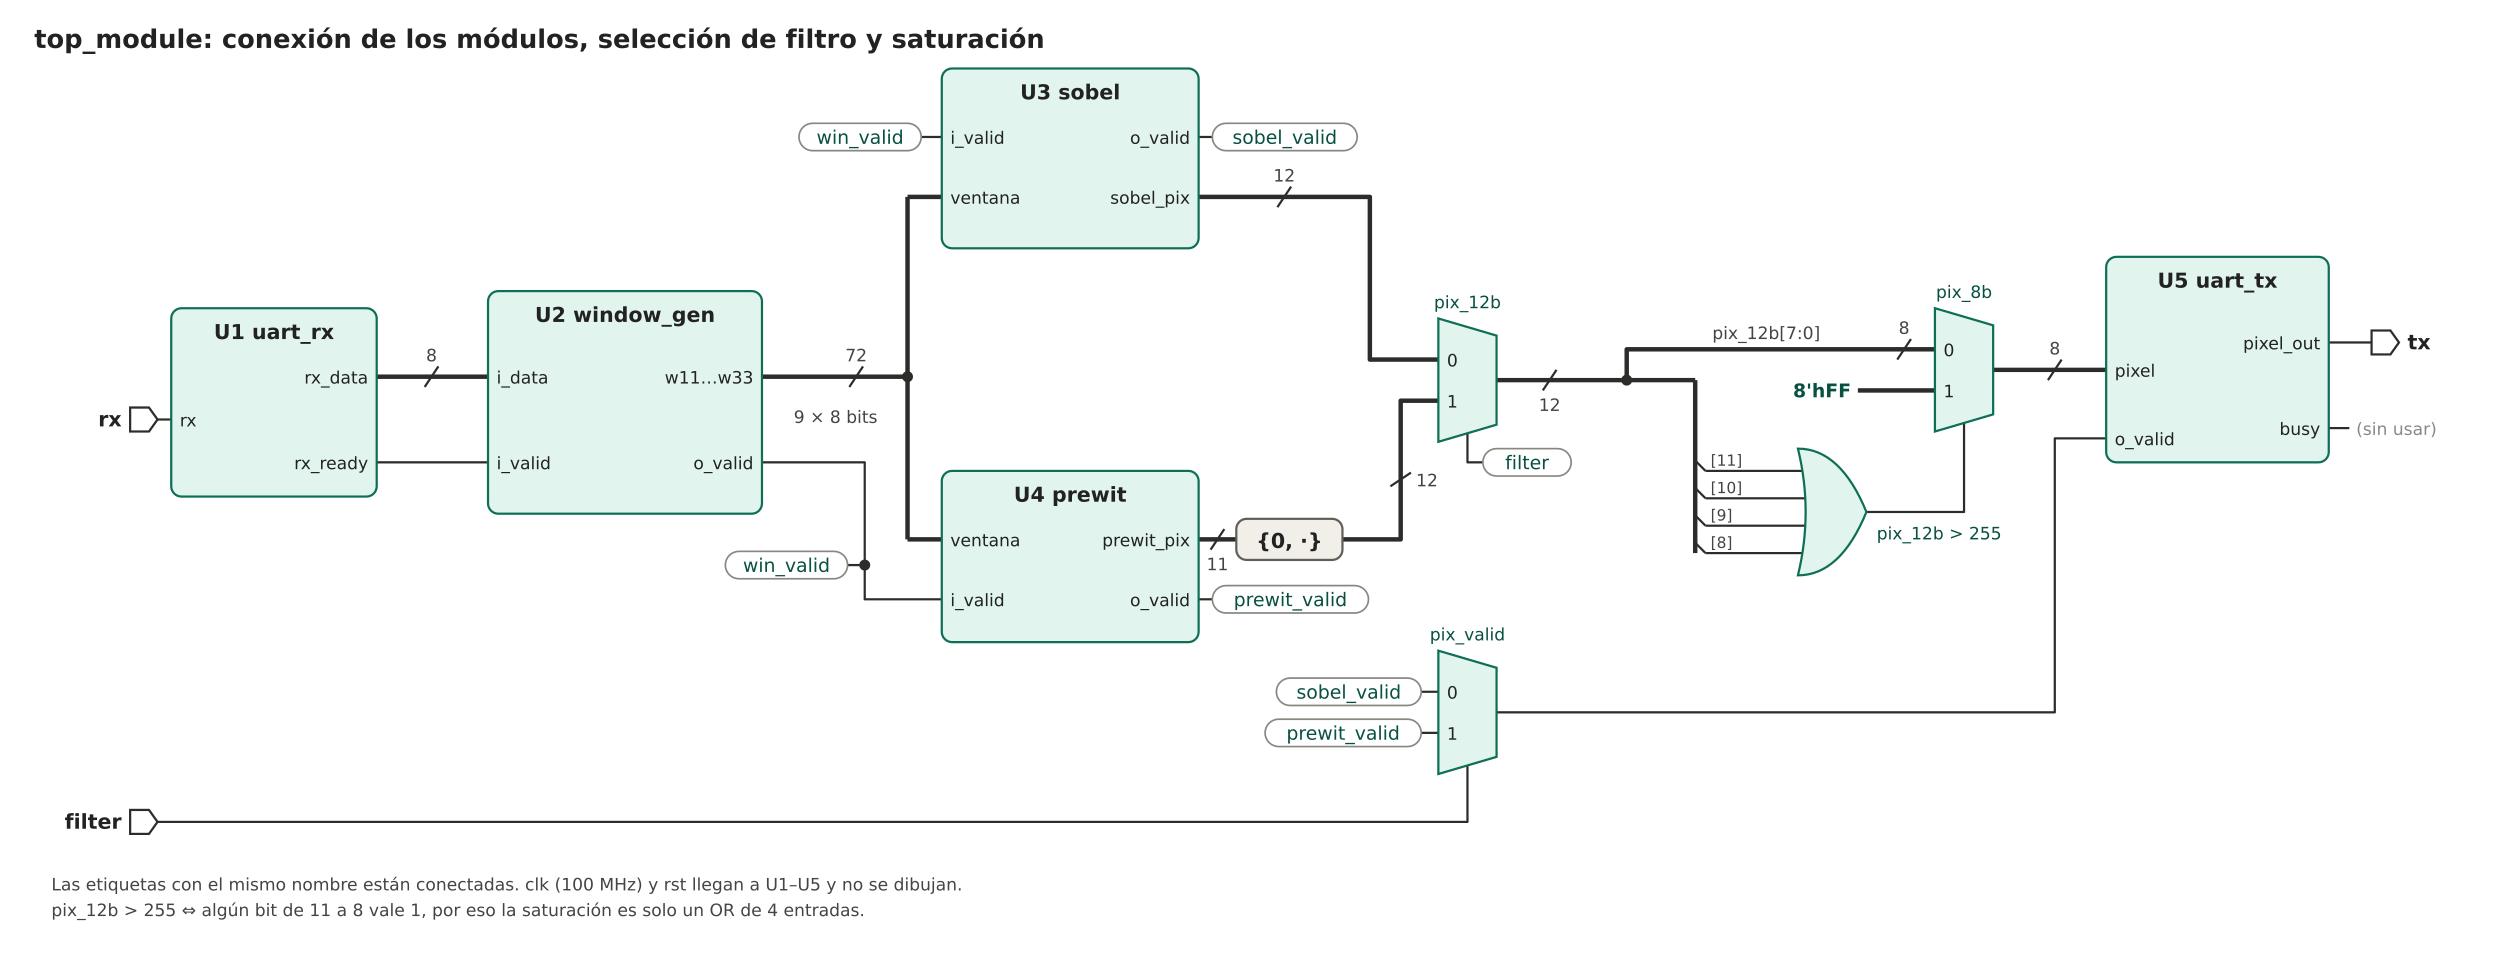
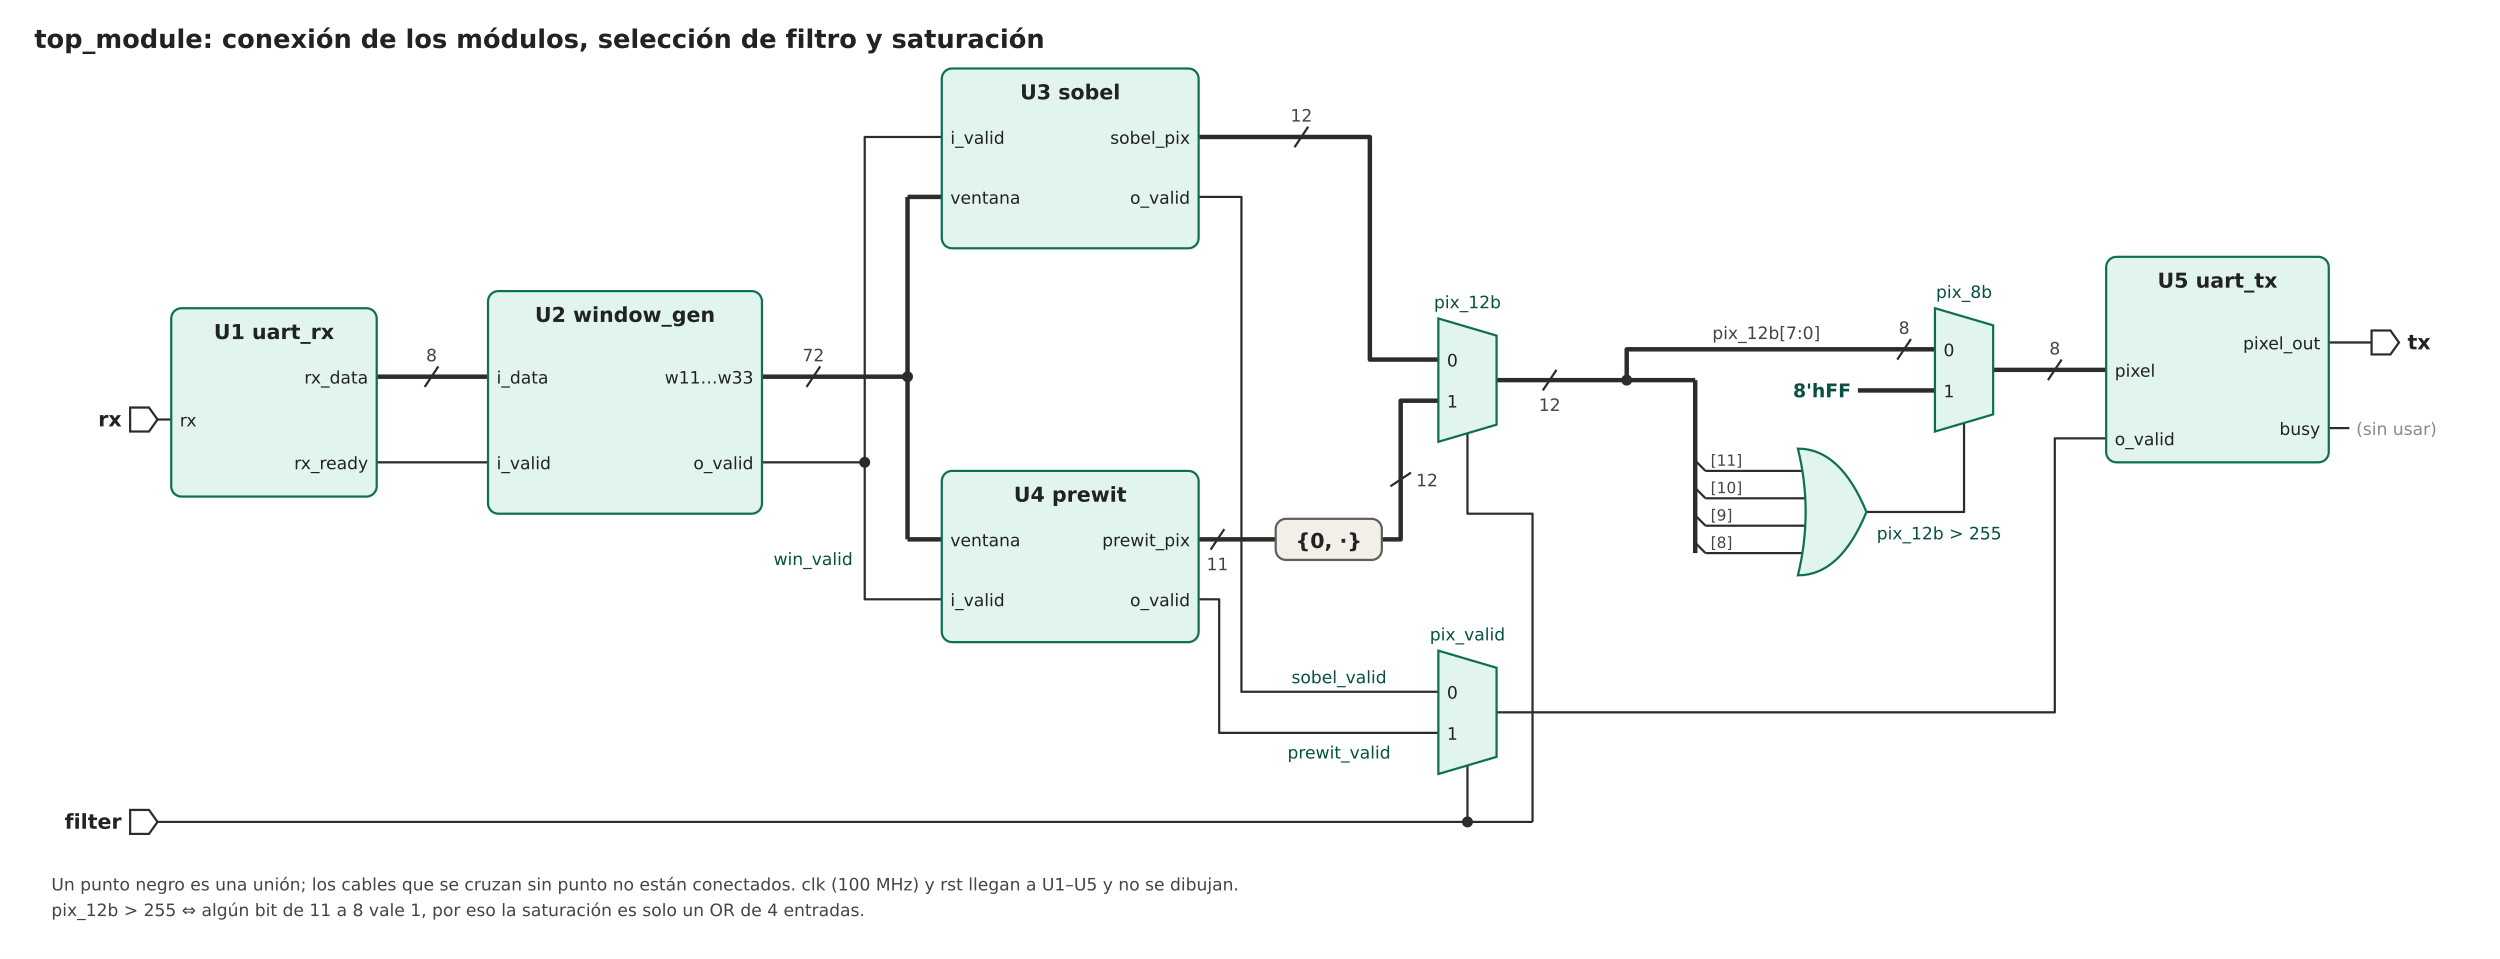
<svg xmlns="http://www.w3.org/2000/svg" width="1460" height="560" viewBox="0 0 1460 560">
  <rect width="1460" height="560" fill="#FFFFFF" />
  <polyline points="92.0,245.0 100.0,245.0" fill="none" stroke="#2C2C2A" stroke-width="1.3" stroke-linejoin="round" />
  <polyline points="1360.0,200.0 1385.0,200.0" fill="none" stroke="#2C2C2A" stroke-width="1.3" stroke-linejoin="round" />
  <polyline points="1360.0,250.0 1372.0,250.0" fill="none" stroke="#2C2C2A" stroke-width="1.3" stroke-linejoin="round" />
  <polyline points="220.0,220.0 285.0,220.0" fill="none" stroke="#2C2C2A" stroke-width="2.6" stroke-linejoin="round" />
  <polyline points="220.0,270.0 285.0,270.0" fill="none" stroke="#2C2C2A" stroke-width="1.3" stroke-linejoin="round" />
  <polyline points="445.0,220.0 530.0,220.0" fill="none" stroke="#2C2C2A" stroke-width="2.6" stroke-linejoin="round" />
  <polyline points="530.0,115.0 530.0,315.0" fill="none" stroke="#2C2C2A" stroke-width="2.6" stroke-linejoin="round" />
  <polyline points="530.0,115.0 550.0,115.0" fill="none" stroke="#2C2C2A" stroke-width="2.6" stroke-linejoin="round" />
  <polyline points="530.0,315.0 550.0,315.0" fill="none" stroke="#2C2C2A" stroke-width="2.6" stroke-linejoin="round" />
  <polyline points="445.0,270.0 505.0,270.0 505.0,350.0 550.0,350.0" fill="none" stroke="#2C2C2A" stroke-width="1.3" stroke-linejoin="round" />
-   <polyline points="505.0,330.0 495.0,330.0" fill="none" stroke="#2C2C2A" stroke-width="1.3" stroke-linejoin="round" />
-   <polyline points="538.0,80.0 550.0,80.0" fill="none" stroke="#2C2C2A" stroke-width="1.3" stroke-linejoin="round" />
-   <polyline points="700.0,80.0 708.0,80.0" fill="none" stroke="#2C2C2A" stroke-width="1.3" stroke-linejoin="round" />
-   <polyline points="700.0,350.0 708.0,350.0" fill="none" stroke="#2C2C2A" stroke-width="1.3" stroke-linejoin="round" />
-   <polyline points="700.0,315.0 722.0,315.0" fill="none" stroke="#2C2C2A" stroke-width="2.6" stroke-linejoin="round" />
-   <polyline points="700.0,115.0 800.0,115.0 800.0,210.0 840.0,210.0" fill="none" stroke="#2C2C2A" stroke-width="2.6" stroke-linejoin="round" />
-   <polyline points="784.0,315.0 818.0,315.0 818.0,234.0 840.0,234.0" fill="none" stroke="#2C2C2A" stroke-width="2.6" stroke-linejoin="round" />
-   <polyline points="857.0,253.0 857.0,270.0 866.0,270.0" fill="none" stroke="#2C2C2A" stroke-width="1.3" stroke-linejoin="round" />
-   <polyline points="830.0,404.0 840.0,404.0" fill="none" stroke="#2C2C2A" stroke-width="1.3" stroke-linejoin="round" />
-   <polyline points="830.0,428.0 840.0,428.0" fill="none" stroke="#2C2C2A" stroke-width="1.3" stroke-linejoin="round" />
-   <polyline points="92.0,480.0 857.0,480.0 857.0,447.0" fill="none" stroke="#2C2C2A" stroke-width="1.3" stroke-linejoin="round" />
+   <polyline points="505.0,270.0 505.0,80.0 550.0,80.0" fill="none" stroke="#2C2C2A" stroke-width="1.3" stroke-linejoin="round" />
+   <polyline points="700.0,315.0 745.0,315.0" fill="none" stroke="#2C2C2A" stroke-width="2.6" stroke-linejoin="round" />
+   <polyline points="700.0,80.0 800.0,80.0 800.0,210.0 840.0,210.0" fill="none" stroke="#2C2C2A" stroke-width="2.6" stroke-linejoin="round" />
+   <polyline points="807.0,315.0 818.0,315.0 818.0,234.0 840.0,234.0" fill="none" stroke="#2C2C2A" stroke-width="2.6" stroke-linejoin="round" />
+   <polyline points="857.0,253.0 857.0,300.0 895.0,300.0 895.0,480.0" fill="none" stroke="#2C2C2A" stroke-width="1.3" stroke-linejoin="round" />
+   <polyline points="700.0,115.0 725.0,115.0 725.0,404.0 840.0,404.0" fill="none" stroke="#2C2C2A" stroke-width="1.3" stroke-linejoin="round" />
+   <polyline points="700.0,350.0 712.0,350.0 712.0,428.0 840.0,428.0" fill="none" stroke="#2C2C2A" stroke-width="1.3" stroke-linejoin="round" />
+   <polyline points="92.0,480.0 895.0,480.0" fill="none" stroke="#2C2C2A" stroke-width="1.3" stroke-linejoin="round" />
+   <polyline points="857.0,480.0 857.0,447.0" fill="none" stroke="#2C2C2A" stroke-width="1.3" stroke-linejoin="round" />
  <polyline points="874.0,222.0 990.0,222.0" fill="none" stroke="#2C2C2A" stroke-width="2.6" stroke-linejoin="round" />
  <polyline points="950.0,222.0 950.0,204.0 1130.0,204.0" fill="none" stroke="#2C2C2A" stroke-width="2.6" stroke-linejoin="round" />
  <polyline points="990.0,222.0 990.0,323.0" fill="none" stroke="#2C2C2A" stroke-width="2.6" stroke-linejoin="round" />
  <polyline points="996.0,275.0 1052.6,275.0" fill="none" stroke="#2C2C2A" stroke-width="1.3" stroke-linejoin="round" />
  <line x1="990.0" y1="269.0" x2="996.0" y2="275.0" stroke="#2C2C2A" stroke-width="1.3" />
  <polyline points="996.0,291.0 1054.3,291.0" fill="none" stroke="#2C2C2A" stroke-width="1.3" stroke-linejoin="round" />
  <line x1="990.0" y1="285.0" x2="996.0" y2="291.0" stroke="#2C2C2A" stroke-width="1.3" />
  <polyline points="996.0,307.0 1054.3,307.0" fill="none" stroke="#2C2C2A" stroke-width="1.3" stroke-linejoin="round" />
  <line x1="990.0" y1="301.0" x2="996.0" y2="307.0" stroke="#2C2C2A" stroke-width="1.3" />
  <polyline points="996.0,323.0 1052.6,323.0" fill="none" stroke="#2C2C2A" stroke-width="1.3" stroke-linejoin="round" />
  <line x1="990.0" y1="317.0" x2="996.0" y2="323.0" stroke="#2C2C2A" stroke-width="1.3" />
  <polyline points="1085.0,228.0 1130.0,228.0" fill="none" stroke="#2C2C2A" stroke-width="2.6" stroke-linejoin="round" />
  <polyline points="1090.0,299.0 1147.0,299.0 1147.0,247.0" fill="none" stroke="#2C2C2A" stroke-width="1.3" stroke-linejoin="round" />
  <polyline points="1164.0,216.0 1230.0,216.0" fill="none" stroke="#2C2C2A" stroke-width="2.6" stroke-linejoin="round" />
  <polyline points="874.0,416.0 1200.0,416.0 1200.0,256.0 1230.0,256.0" fill="none" stroke="#2C2C2A" stroke-width="1.3" stroke-linejoin="round" />
  <text x="20.0" y="28.0" font-family="DejaVu Sans" font-size="15.0" text-anchor="start" fill="#222" style="font-weight:bold;">top_module: conexión de los módulos, selección de filtro y saturación</text>
  <rect x="100.0" y="180.0" width="120.0" height="110.0" rx="6" fill="#E1F5EE" stroke="#0F6E56" stroke-width="1.3" />
  <text x="160.0" y="198.0" font-family="DejaVu Sans" font-size="12.0" text-anchor="middle" fill="#222" style="font-weight:bold;">U1 uart_rx</text>
  <text x="105.0" y="249.0" font-family="DejaVu Sans" font-size="10.0" text-anchor="start" fill="#222" style="">rx</text>
  <text x="215.0" y="224.0" font-family="DejaVu Sans" font-size="10.0" text-anchor="end" fill="#222" style="">rx_data</text>
  <text x="215.0" y="274.0" font-family="DejaVu Sans" font-size="10.0" text-anchor="end" fill="#222" style="">rx_ready</text>
  <rect x="285.0" y="170.0" width="160.0" height="130.0" rx="6" fill="#E1F5EE" stroke="#0F6E56" stroke-width="1.3" />
  <text x="365.0" y="188.0" font-family="DejaVu Sans" font-size="12.0" text-anchor="middle" fill="#222" style="font-weight:bold;">U2 window_gen</text>
  <text x="290.0" y="224.0" font-family="DejaVu Sans" font-size="10.0" text-anchor="start" fill="#222" style="">i_data</text>
  <text x="290.0" y="274.0" font-family="DejaVu Sans" font-size="10.0" text-anchor="start" fill="#222" style="">i_valid</text>
  <text x="440.0" y="224.0" font-family="DejaVu Sans" font-size="10.0" text-anchor="end" fill="#222" style="">w11…w33</text>
  <text x="440.0" y="274.0" font-family="DejaVu Sans" font-size="10.0" text-anchor="end" fill="#222" style="">o_valid</text>
  <rect x="550.0" y="40.0" width="150.0" height="105.0" rx="6" fill="#E1F5EE" stroke="#0F6E56" stroke-width="1.3" />
  <text x="625.0" y="58.0" font-family="DejaVu Sans" font-size="12.0" text-anchor="middle" fill="#222" style="font-weight:bold;">U3 sobel</text>
  <text x="555.0" y="84.0" font-family="DejaVu Sans" font-size="10.0" text-anchor="start" fill="#222" style="">i_valid</text>
  <text x="555.0" y="119.0" font-family="DejaVu Sans" font-size="10.0" text-anchor="start" fill="#222" style="">ventana</text>
-   <text x="695.0" y="84.0" font-family="DejaVu Sans" font-size="10.0" text-anchor="end" fill="#222" style="">o_valid</text>
-   <text x="695.0" y="119.0" font-family="DejaVu Sans" font-size="10.0" text-anchor="end" fill="#222" style="">sobel_pix</text>
+   <text x="695.0" y="84.0" font-family="DejaVu Sans" font-size="10.0" text-anchor="end" fill="#222" style="">sobel_pix</text>
+   <text x="695.0" y="119.0" font-family="DejaVu Sans" font-size="10.0" text-anchor="end" fill="#222" style="">o_valid</text>
  <rect x="550.0" y="275.0" width="150.0" height="100.0" rx="6" fill="#E1F5EE" stroke="#0F6E56" stroke-width="1.3" />
  <text x="625.0" y="293.0" font-family="DejaVu Sans" font-size="12.0" text-anchor="middle" fill="#222" style="font-weight:bold;">U4 prewit</text>
  <text x="555.0" y="319.0" font-family="DejaVu Sans" font-size="10.0" text-anchor="start" fill="#222" style="">ventana</text>
  <text x="555.0" y="354.0" font-family="DejaVu Sans" font-size="10.0" text-anchor="start" fill="#222" style="">i_valid</text>
  <text x="695.0" y="319.0" font-family="DejaVu Sans" font-size="10.0" text-anchor="end" fill="#222" style="">prewit_pix</text>
  <text x="695.0" y="354.0" font-family="DejaVu Sans" font-size="10.0" text-anchor="end" fill="#222" style="">o_valid</text>
  <rect x="1230.0" y="150.0" width="130.0" height="120.0" rx="6" fill="#E1F5EE" stroke="#0F6E56" stroke-width="1.3" />
  <text x="1295.0" y="168.0" font-family="DejaVu Sans" font-size="12.0" text-anchor="middle" fill="#222" style="font-weight:bold;">U5 uart_tx</text>
  <text x="1235.0" y="220.0" font-family="DejaVu Sans" font-size="10.0" text-anchor="start" fill="#222" style="">pixel</text>
  <text x="1235.0" y="260.0" font-family="DejaVu Sans" font-size="10.0" text-anchor="start" fill="#222" style="">o_valid</text>
  <text x="1355.0" y="204.0" font-family="DejaVu Sans" font-size="10.0" text-anchor="end" fill="#222" style="">pixel_out</text>
  <text x="1355.0" y="254.0" font-family="DejaVu Sans" font-size="10.0" text-anchor="end" fill="#222" style="">busy</text>
  <text x="71.0" y="249.0" font-family="DejaVu Sans" font-size="12.0" text-anchor="end" fill="#222" style="font-weight:bold;">rx</text>
  <polygon points="76.0,238.0 87.0,238.0 92.0,245.0 87.0,252.0 76.0,252.0" fill="#FFFFFF" stroke="#2C2C2A" stroke-width="1.3" />
  <text x="71.0" y="484.0" font-family="DejaVu Sans" font-size="12.0" text-anchor="end" fill="#222" style="font-weight:bold;">filter</text>
  <polygon points="76.0,473.0 87.0,473.0 92.0,480.0 87.0,487.0 76.0,487.0" fill="#FFFFFF" stroke="#2C2C2A" stroke-width="1.3" />
  <text x="1406.0" y="204.0" font-family="DejaVu Sans" font-size="12.0" text-anchor="start" fill="#222" style="font-weight:bold;">tx</text>
  <polygon points="1385.0,193.0 1396.0,193.0 1401.0,200.0 1396.0,207.0 1385.0,207.0" fill="#FFFFFF" stroke="#2C2C2A" stroke-width="1.3" />
  <text x="1376.0" y="254.0" font-family="DejaVu Sans" font-size="10.0" text-anchor="start" fill="#888" style="">(sin usar)</text>
  <line x1="248.0" y1="226.0" x2="256.0" y2="214.0" stroke="#2C2C2A" stroke-width="1.3" />
  <text x="252.0" y="211.0" font-family="DejaVu Sans" font-size="10.0" text-anchor="middle" fill="#444" style="">8</text>
-   <line x1="496.0" y1="226.0" x2="504.0" y2="214.0" stroke="#2C2C2A" stroke-width="1.3" />
-   <text x="500.0" y="211.0" font-family="DejaVu Sans" font-size="10.0" text-anchor="middle" fill="#444" style="">72</text>
+   <line x1="471.0" y1="226.0" x2="479.0" y2="214.0" stroke="#2C2C2A" stroke-width="1.3" />
+   <text x="475.0" y="211.0" font-family="DejaVu Sans" font-size="10.0" text-anchor="middle" fill="#444" style="">72</text>
  <circle cx="530.0" cy="220.0" r="3.2" fill="#2C2C2A" />
-   <text x="488.0" y="247.0" font-family="DejaVu Sans" font-size="10.0" text-anchor="middle" fill="#444" style="">9 × 8 bits</text>
-   <circle cx="505.0" cy="330.0" r="3.2" fill="#2C2C2A" />
-   <rect x="423.6" y="322.0" width="71.4" height="16.0" rx="8" fill="#FFFFFF" stroke="#888780" stroke-width="1" />
-   <text x="459.3" y="334.0" font-family="DejaVu Sans" font-size="11.0" text-anchor="middle" fill="#085041" style="">win_valid</text>
-   <rect x="466.6" y="72.0" width="71.4" height="16.0" rx="8" fill="#FFFFFF" stroke="#888780" stroke-width="1" />
-   <text x="502.3" y="84.0" font-family="DejaVu Sans" font-size="11.0" text-anchor="middle" fill="#085041" style="">win_valid</text>
-   <rect x="708.0" y="72.0" width="84.6" height="16.0" rx="8" fill="#FFFFFF" stroke="#888780" stroke-width="1" />
-   <text x="750.3" y="84.0" font-family="DejaVu Sans" font-size="11.0" text-anchor="middle" fill="#085041" style="">sobel_valid</text>
-   <rect x="708.0" y="342.0" width="91.2" height="16.0" rx="8" fill="#FFFFFF" stroke="#888780" stroke-width="1" />
-   <text x="753.6" y="354.0" font-family="DejaVu Sans" font-size="11.0" text-anchor="middle" fill="#085041" style="">prewit_valid</text>
-   <rect x="722.0" y="303.0" width="62.0" height="24.0" rx="6" fill="#F1EFE8" stroke="#5F5E5A" stroke-width="1.3" />
-   <text x="753.0" y="320.0" font-family="DejaVu Sans" font-size="12.0" text-anchor="middle" fill="#222" style="font-weight:bold;">{0, ·}</text>
+   <circle cx="505.0" cy="270.0" r="3.2" fill="#2C2C2A" />
+   <text x="498.0" y="330.0" font-family="DejaVu Sans" font-size="10.0" text-anchor="end" fill="#085041" style="">win_valid</text>
+   <rect x="745.0" y="303.0" width="62.0" height="24.0" rx="6" fill="#F1EFE8" stroke="#5F5E5A" stroke-width="1.3" />
+   <text x="776.0" y="320.0" font-family="DejaVu Sans" font-size="12.0" text-anchor="middle" fill="#222" style="font-weight:bold;">{0, ·}</text>
  <line x1="707.0" y1="321.0" x2="715.0" y2="309.0" stroke="#2C2C2A" stroke-width="1.3" />
  <text x="711.0" y="333.0" font-family="DejaVu Sans" font-size="10.0" text-anchor="middle" fill="#444" style="">11</text>
  <polygon points="840.0,186.0 874.0,196.0 874.0,248.0 840.0,258.0" fill="#E1F5EE" stroke="#0F6E56" stroke-width="1.3" />
  <text x="845.0" y="214.0" font-family="DejaVu Sans" font-size="10.0" text-anchor="start" fill="#222" style="">0</text>
  <text x="845.0" y="238.0" font-family="DejaVu Sans" font-size="10.0" text-anchor="start" fill="#222" style="">1</text>
  <text x="857.0" y="180.0" font-family="DejaVu Sans" font-size="10.0" text-anchor="middle" fill="#085041" style="">pix_12b</text>
-   <line x1="746.0" y1="121.0" x2="754.0" y2="109.0" stroke="#2C2C2A" stroke-width="1.3" />
-   <text x="750.0" y="106.0" font-family="DejaVu Sans" font-size="10.0" text-anchor="middle" fill="#444" style="">12</text>
+   <line x1="756.0" y1="86.0" x2="764.0" y2="74.0" stroke="#2C2C2A" stroke-width="1.3" />
+   <text x="760.0" y="71.0" font-family="DejaVu Sans" font-size="10.0" text-anchor="middle" fill="#444" style="">12</text>
  <line x1="812.0" y1="284.0" x2="824.0" y2="276.0" stroke="#2C2C2A" stroke-width="1.3" />
  <text x="827.0" y="284.0" font-family="DejaVu Sans" font-size="10.0" text-anchor="start" fill="#444" style="">12</text>
-   <rect x="866.0" y="262.0" width="51.6" height="16.0" rx="8" fill="#FFFFFF" stroke="#888780" stroke-width="1" />
-   <text x="891.8" y="274.0" font-family="DejaVu Sans" font-size="11.0" text-anchor="middle" fill="#085041" style="">filter</text>
  <polygon points="840.0,380.0 874.0,390.0 874.0,442.0 840.0,452.0" fill="#E1F5EE" stroke="#0F6E56" stroke-width="1.3" />
  <text x="845.0" y="408.0" font-family="DejaVu Sans" font-size="10.0" text-anchor="start" fill="#222" style="">0</text>
  <text x="845.0" y="432.0" font-family="DejaVu Sans" font-size="10.0" text-anchor="start" fill="#222" style="">1</text>
  <text x="857.0" y="374.0" font-family="DejaVu Sans" font-size="10.0" text-anchor="middle" fill="#085041" style="">pix_valid</text>
-   <rect x="745.4" y="396.0" width="84.6" height="16.0" rx="8" fill="#FFFFFF" stroke="#888780" stroke-width="1" />
-   <text x="787.7" y="408.0" font-family="DejaVu Sans" font-size="11.0" text-anchor="middle" fill="#085041" style="">sobel_valid</text>
-   <rect x="738.8" y="420.0" width="91.2" height="16.0" rx="8" fill="#FFFFFF" stroke="#888780" stroke-width="1" />
-   <text x="784.4" y="432.0" font-family="DejaVu Sans" font-size="11.0" text-anchor="middle" fill="#085041" style="">prewit_valid</text>
+   <text x="782.0" y="399.0" font-family="DejaVu Sans" font-size="10.0" text-anchor="middle" fill="#085041" style="">sobel_valid</text>
+   <text x="782.0" y="443.0" font-family="DejaVu Sans" font-size="10.0" text-anchor="middle" fill="#085041" style="">prewit_valid</text>
+   <circle cx="857.0" cy="480.0" r="3.2" fill="#2C2C2A" />
  <line x1="901.0" y1="228.0" x2="909.0" y2="216.0" stroke="#2C2C2A" stroke-width="1.3" />
  <text x="905.0" y="240.0" font-family="DejaVu Sans" font-size="10.0" text-anchor="middle" fill="#444" style="">12</text>
  <polygon points="1130.0,180.0 1164.0,190.0 1164.0,242.0 1130.0,252.0" fill="#E1F5EE" stroke="#0F6E56" stroke-width="1.3" />
  <text x="1135.0" y="208.0" font-family="DejaVu Sans" font-size="10.0" text-anchor="start" fill="#222" style="">0</text>
  <text x="1135.0" y="232.0" font-family="DejaVu Sans" font-size="10.0" text-anchor="start" fill="#222" style="">1</text>
  <text x="1147.0" y="174.0" font-family="DejaVu Sans" font-size="10.0" text-anchor="middle" fill="#085041" style="">pix_8b</text>
  <circle cx="950.0" cy="222.0" r="3.2" fill="#2C2C2A" />
  <line x1="1108.0" y1="210.0" x2="1116.0" y2="198.0" stroke="#2C2C2A" stroke-width="1.3" />
  <text x="1112.0" y="195.0" font-family="DejaVu Sans" font-size="10.0" text-anchor="middle" fill="#444" style="">8</text>
  <text x="1000.0" y="198.0" font-family="DejaVu Sans" font-size="10.0" text-anchor="start" fill="#444" style="">pix_12b[7:0]</text>
  <path d="M1050.0,262.0 Q1059.0,299.0 1050.0,336.0 Q1074.8,336.0 1090.0,299.0 Q1074.8,262.0 1050.0,262.0 Z" fill="#E1F5EE" stroke="#0F6E56" stroke-width="1.3" />
  <text x="999.0" y="272.0" font-family="DejaVu Sans" font-size="9.0" text-anchor="start" fill="#444" style="">[11]</text>
  <text x="999.0" y="288.0" font-family="DejaVu Sans" font-size="9.0" text-anchor="start" fill="#444" style="">[10]</text>
  <text x="999.0" y="304.0" font-family="DejaVu Sans" font-size="9.0" text-anchor="start" fill="#444" style="">[9]</text>
  <text x="999.0" y="320.0" font-family="DejaVu Sans" font-size="9.0" text-anchor="start" fill="#444" style="">[8]</text>
  <text x="1081.0" y="232.0" font-family="DejaVu Sans" font-size="11.0" text-anchor="end" fill="#085041" style="font-weight:bold;">8'hFF</text>
  <text x="1096.0" y="315.0" font-family="DejaVu Sans" font-size="10.0" text-anchor="start" fill="#085041" style="">pix_12b &gt; 255</text>
  <line x1="1196.0" y1="222.0" x2="1204.0" y2="210.0" stroke="#2C2C2A" stroke-width="1.3" />
  <text x="1200.0" y="207.0" font-family="DejaVu Sans" font-size="10.0" text-anchor="middle" fill="#444" style="">8</text>
-   <text x="30.0" y="520.0" font-family="DejaVu Sans" font-size="10.0" text-anchor="start" fill="#444" style="">Las etiquetas con el mismo nombre están conectadas. clk (100 MHz) y rst llegan a U1–U5 y no se dibujan.</text>
+   <text x="30.0" y="520.0" font-family="DejaVu Sans" font-size="10.0" text-anchor="start" fill="#444" style="">Un punto negro es una unión; los cables que se cruzan sin punto no están conectados. clk (100 MHz) y rst llegan a U1–U5 y no se dibujan.</text>
  <text x="30.0" y="535.0" font-family="DejaVu Sans" font-size="10.0" text-anchor="start" fill="#444" style="">pix_12b &gt; 255  ⇔  algún bit de 11 a 8 vale 1, por eso la saturación es solo un OR de 4 entradas.</text>
</svg>
